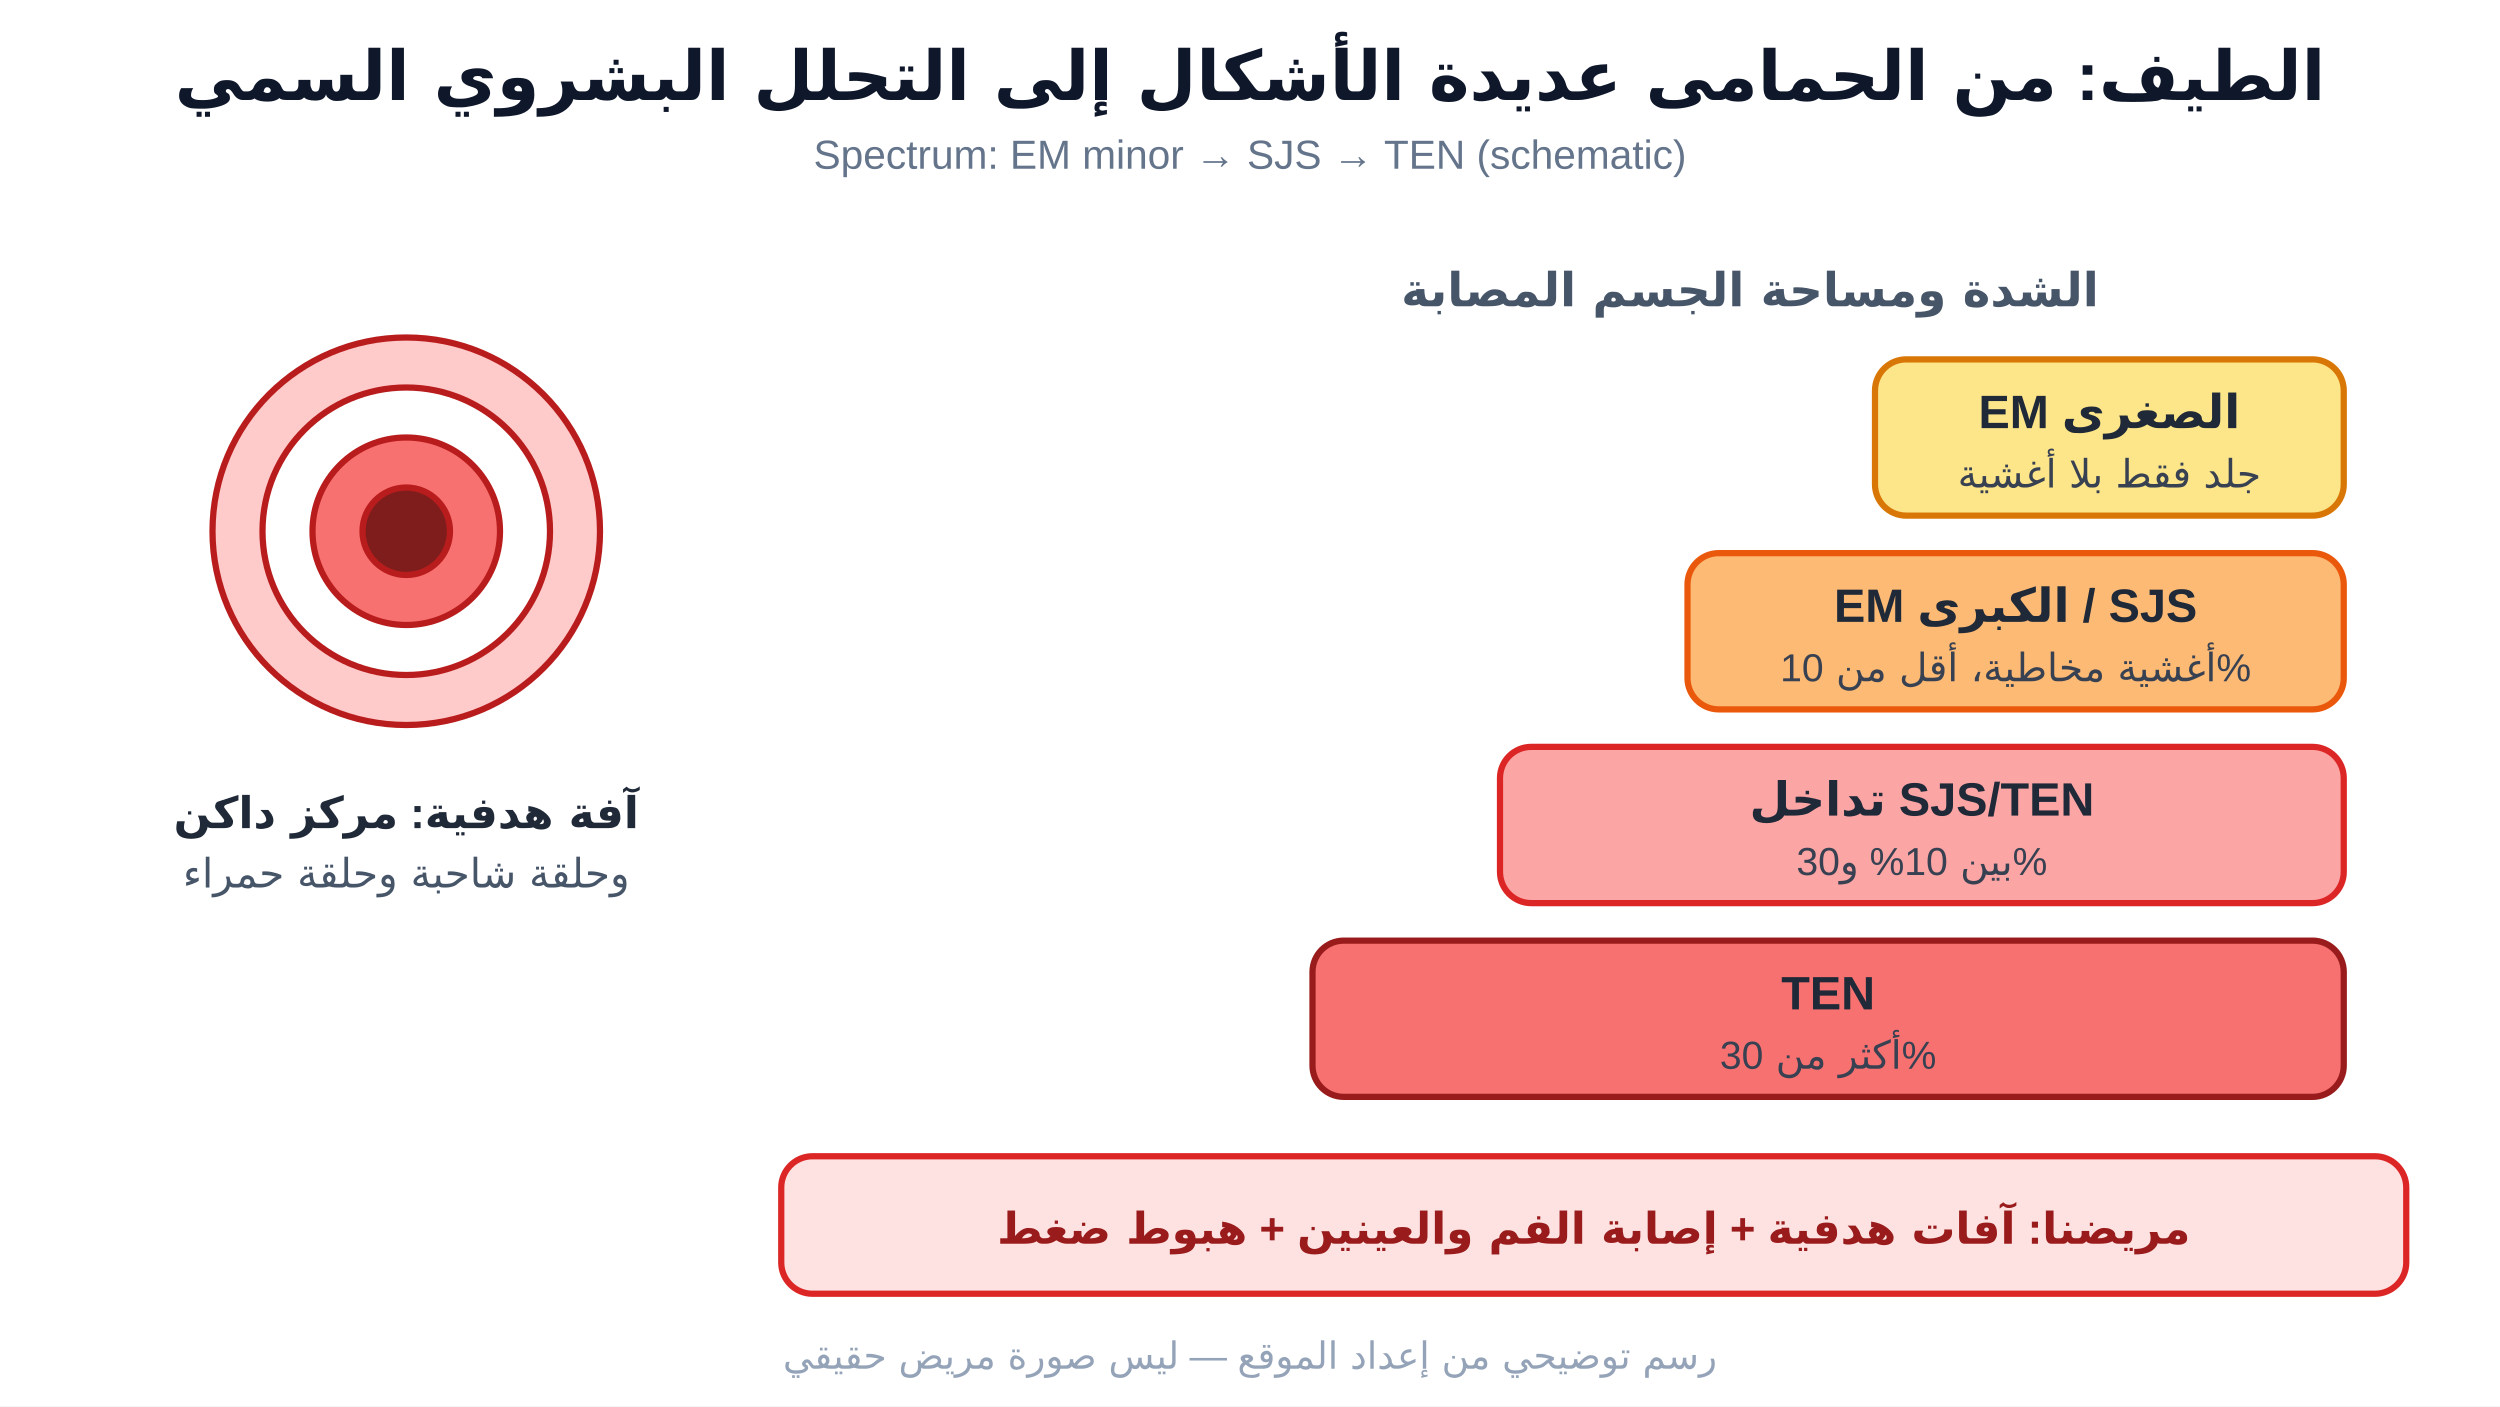
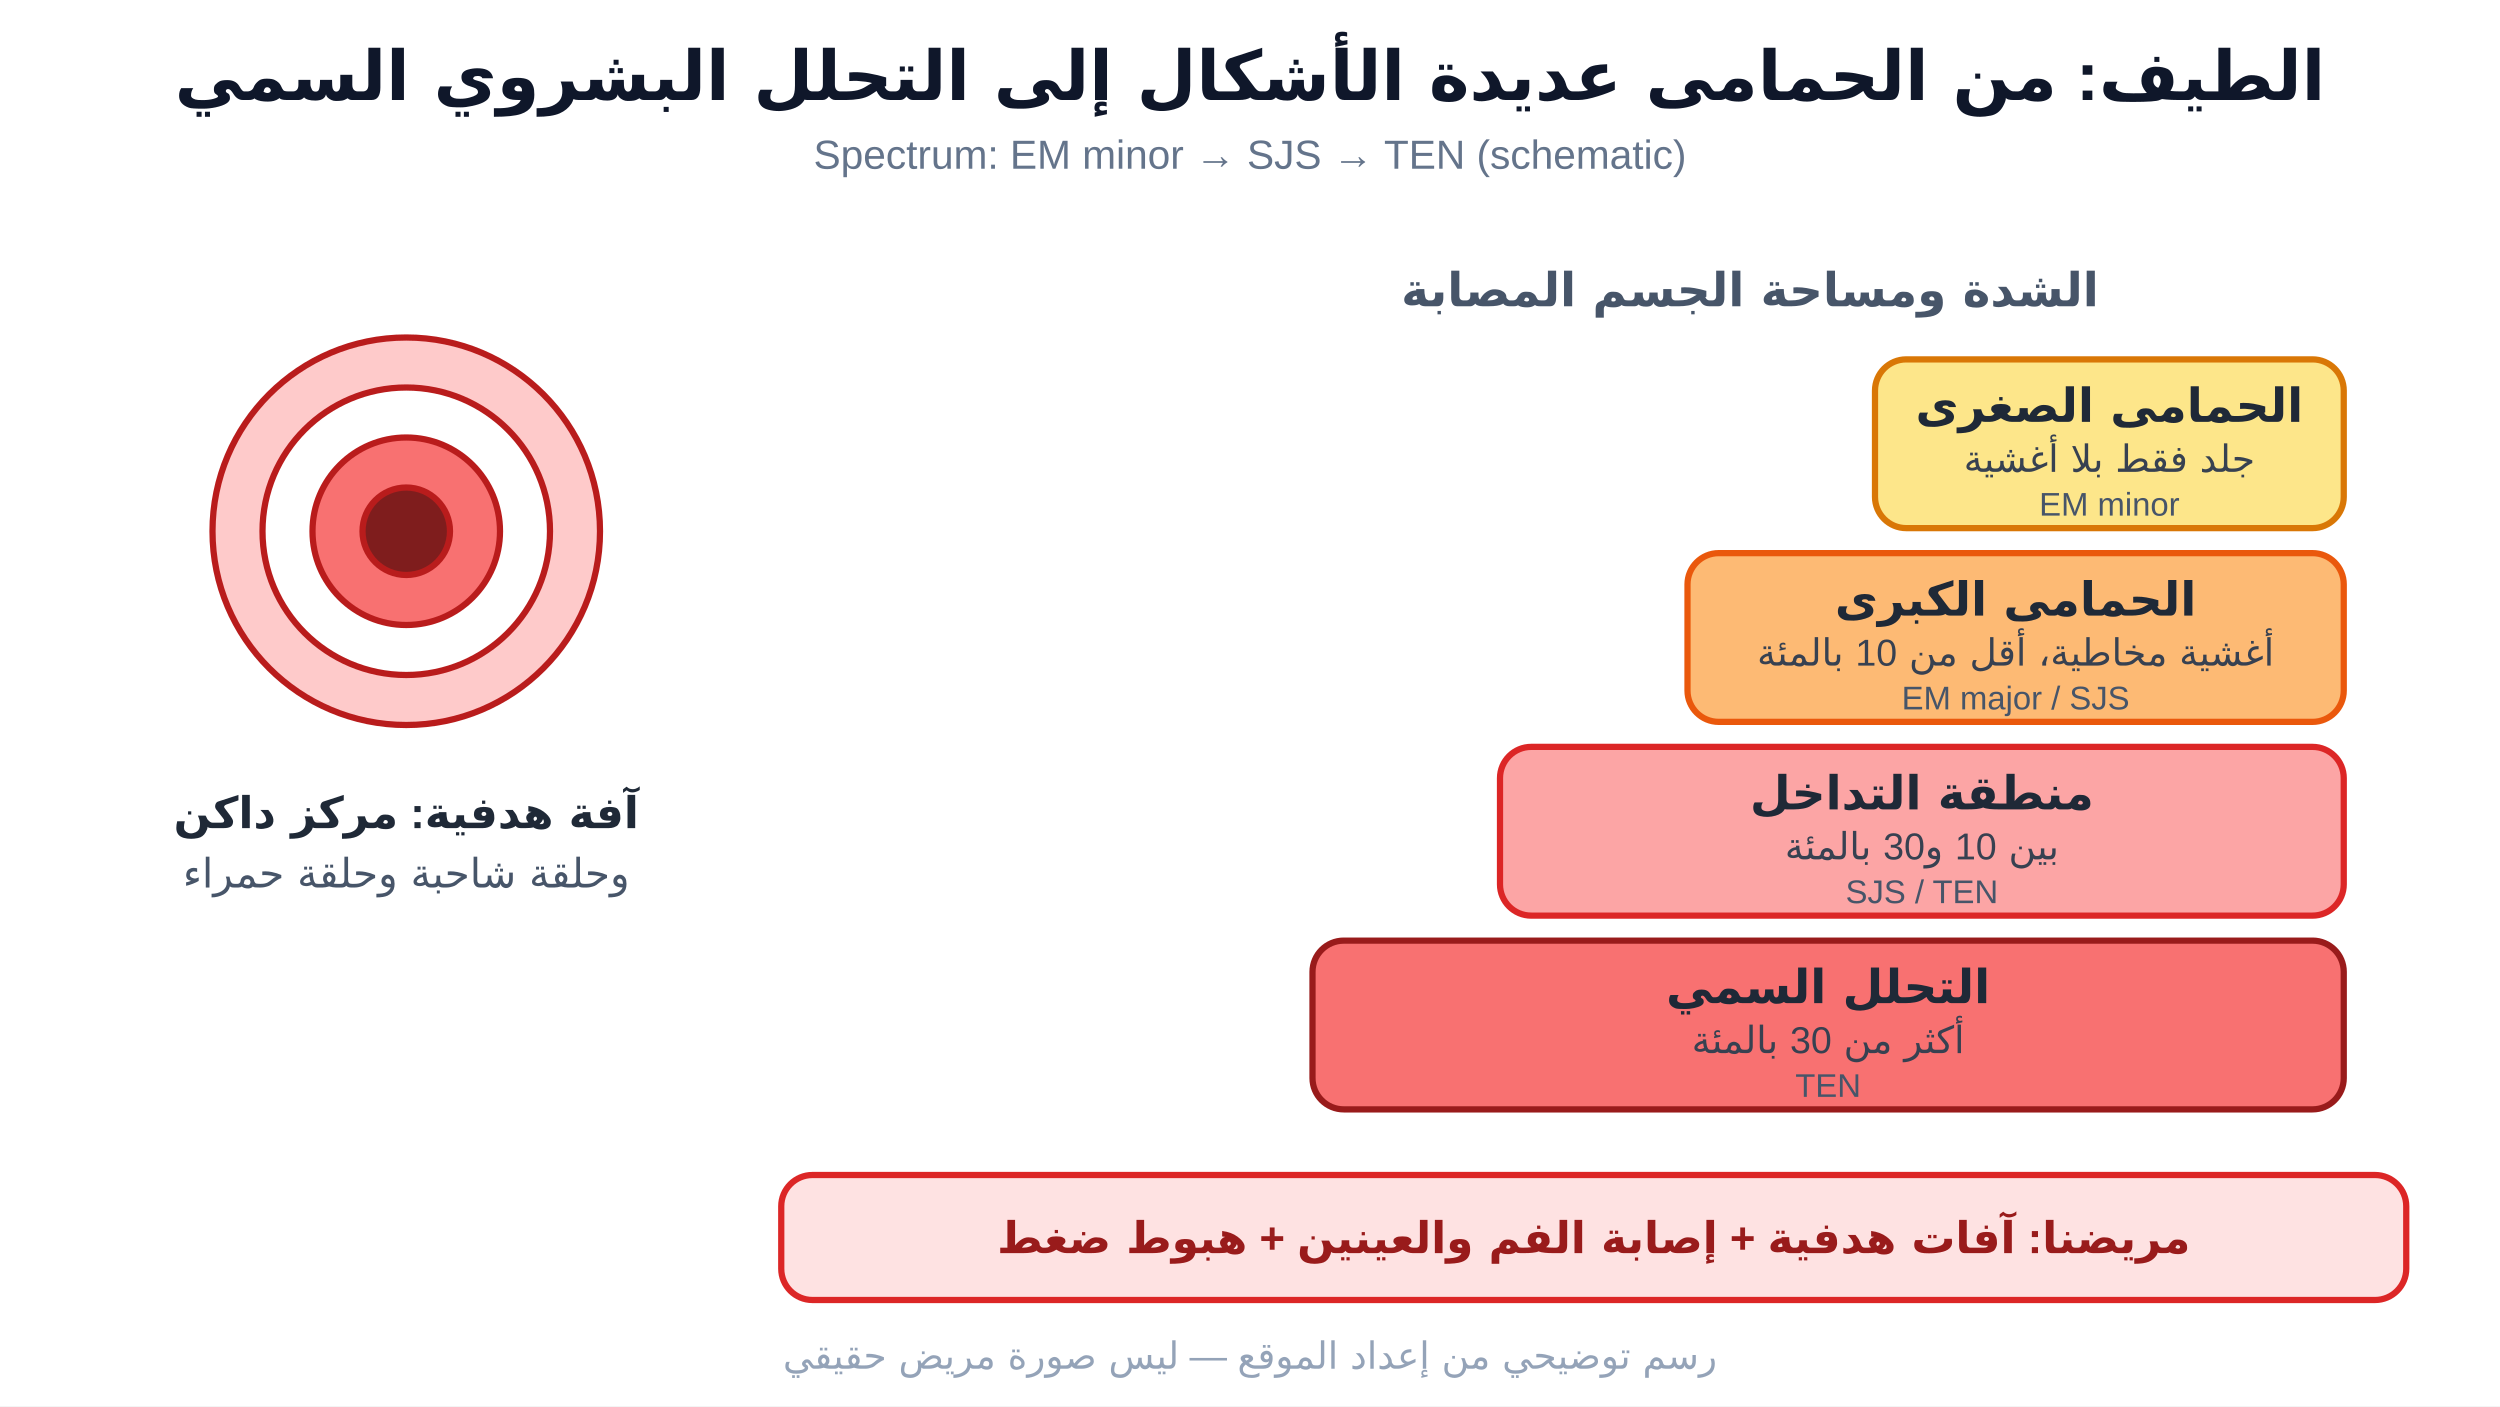
<svg xmlns="http://www.w3.org/2000/svg" viewBox="0 0 800 450" font-family="Tahoma, Arial, sans-serif">
  <defs>
    <marker id="ar" markerWidth="10" markerHeight="10" refX="8" refY="5" orient="auto">
      <path d="M0,0 L10,5 L0,10 z" fill="#64748b" />
    </marker>
  </defs>
  <rect width="800" height="450" fill="#ffffff" />
  <text x="400" y="32" text-anchor="middle" font-size="22" font-weight="700" fill="#0f172a">الطيف: من الحمامى عديدة الأشكال إلى التحلل البشروي السمي</text>
  <text x="400" y="54" text-anchor="middle" font-size="13" font-weight="400" fill="#64748b" direction="ltr">Spectrum: EM minor → SJS → TEN (schematic)</text>
  <circle cx="130" cy="170" r="62" fill="#fecaca" stroke="#b91c1c" stroke-width="2" />
  <circle cx="130" cy="170" r="46" fill="#ffffff" stroke="#b91c1c" stroke-width="2" />
  <circle cx="130" cy="170" r="30" fill="#f87171" stroke="#b91c1c" stroke-width="2" />
  <circle cx="130" cy="170" r="14" fill="#7f1d1d" stroke="#b91c1c" stroke-width="2" />
  <text x="130" y="265" text-anchor="middle" font-size="14" font-weight="700" fill="#1f2937">آفة هدفية: مركز داكن</text>
  <text x="130" y="284" text-anchor="middle" font-size="13" font-weight="400" fill="#475569">وحلقة شاحبة وحلقة حمراء</text>
  <text x="560" y="98" text-anchor="middle" font-size="15" font-weight="700" fill="#475569">الشدة ومساحة الجسم المصابة</text>
-   <rect x="600" y="115" width="150" height="50" rx="10" fill="#fde68a" stroke="#d97706" stroke-width="2" />
-   <text x="675.0" y="137" text-anchor="middle" font-size="15" font-weight="700" fill="#1f2937">EM الصغرى</text>
-   <text x="675.0" y="156" text-anchor="middle" font-size="12.5" font-weight="400" fill="#374151">جلد فقط بلا أغشية</text>
-   <rect x="540" y="177" width="210" height="50" rx="10" fill="#fdba74" stroke="#ea580c" stroke-width="2" />
-   <text x="645.0" y="199" text-anchor="middle" font-size="15" font-weight="700" fill="#1f2937">EM الكبرى / SJS</text>
-   <text x="645.0" y="218" text-anchor="middle" font-size="12.5" font-weight="400" fill="#374151">أغشية مخاطية، أقل من 10%</text>
-   <rect x="480" y="239" width="270" height="50" rx="10" fill="#fca5a5" stroke="#dc2626" stroke-width="2" />
-   <text x="615.0" y="261" text-anchor="middle" font-size="15" font-weight="700" fill="#1f2937">تداخل SJS/TEN</text>
-   <text x="615.0" y="280" text-anchor="middle" font-size="12.5" font-weight="400" fill="#374151">بين 10% و30%</text>
-   <rect x="420" y="301" width="330" height="50" rx="10" fill="#f87171" stroke="#991b1b" stroke-width="2" />
-   <text x="585.0" y="323" text-anchor="middle" font-size="15" font-weight="700" fill="#1f2937">TEN</text>
-   <text x="585.0" y="342" text-anchor="middle" font-size="12.5" font-weight="400" fill="#374151">أكثر من 30%</text>
-   <rect x="250" y="370" width="520" height="44" rx="10" fill="#fee2e2" stroke="#dc2626" stroke-width="2" />
-   <text x="510" y="398" text-anchor="middle" font-size="14" font-weight="700" fill="#991b1b">مريضنا: آفات هدفية + إصابة الفم والعينين + هبوط ضغط</text>
+   <rect x="600" y="115" width="150" height="54" rx="10" fill="#fde68a" stroke="#d97706" stroke-width="2" />
+   <text x="675.0" y="135" text-anchor="middle" font-size="15" font-weight="700" fill="#1f2937">الحمامى الصغرى</text>
+   <text x="675.0" y="151" text-anchor="middle" font-size="12" font-weight="400" fill="#374151">جلد فقط بلا أغشية</text>
+   <text x="675.0" y="165" text-anchor="middle" font-size="10.5" font-weight="400" fill="#475569" direction="ltr">EM minor</text>
+   <rect x="540" y="177" width="210" height="54" rx="10" fill="#fdba74" stroke="#ea580c" stroke-width="2" />
+   <text x="645.0" y="197" text-anchor="middle" font-size="15" font-weight="700" fill="#1f2937">الحمامى الكبرى</text>
+   <text x="645.0" y="213" text-anchor="middle" font-size="12" font-weight="400" fill="#374151">أغشية مخاطية، أقل من 10 بالمئة</text>
+   <text x="645.0" y="227" text-anchor="middle" font-size="10.5" font-weight="400" fill="#475569" direction="ltr">EM major / SJS</text>
+   <rect x="480" y="239" width="270" height="54" rx="10" fill="#fca5a5" stroke="#dc2626" stroke-width="2" />
+   <text x="615.0" y="259" text-anchor="middle" font-size="15" font-weight="700" fill="#1f2937">منطقة التداخل</text>
+   <text x="615.0" y="275" text-anchor="middle" font-size="12" font-weight="400" fill="#374151">بين 10 و30 بالمئة</text>
+   <text x="615.0" y="289" text-anchor="middle" font-size="10.5" font-weight="400" fill="#475569" direction="ltr">SJS / TEN</text>
+   <rect x="420" y="301" width="330" height="54" rx="10" fill="#f87171" stroke="#991b1b" stroke-width="2" />
+   <text x="585.0" y="321" text-anchor="middle" font-size="15" font-weight="700" fill="#1f2937">التحلل السمي</text>
+   <text x="585.0" y="337" text-anchor="middle" font-size="12" font-weight="400" fill="#374151">أكثر من 30 بالمئة</text>
+   <text x="585.0" y="351" text-anchor="middle" font-size="10.5" font-weight="400" fill="#475569" direction="ltr">TEN</text>
+   <rect x="250" y="376" width="520" height="40" rx="10" fill="#fee2e2" stroke="#dc2626" stroke-width="2" />
+   <text x="510" y="401" text-anchor="middle" font-size="14" font-weight="700" fill="#991b1b">مريضنا: آفات هدفية + إصابة الفم والعينين + هبوط ضغط</text>
  <text x="400" y="438" text-anchor="middle" font-size="12" font-weight="400" fill="#94a3b8">رسم توضيحي من إعداد الموقع — ليس صورة مريض حقيقي</text>
</svg>
